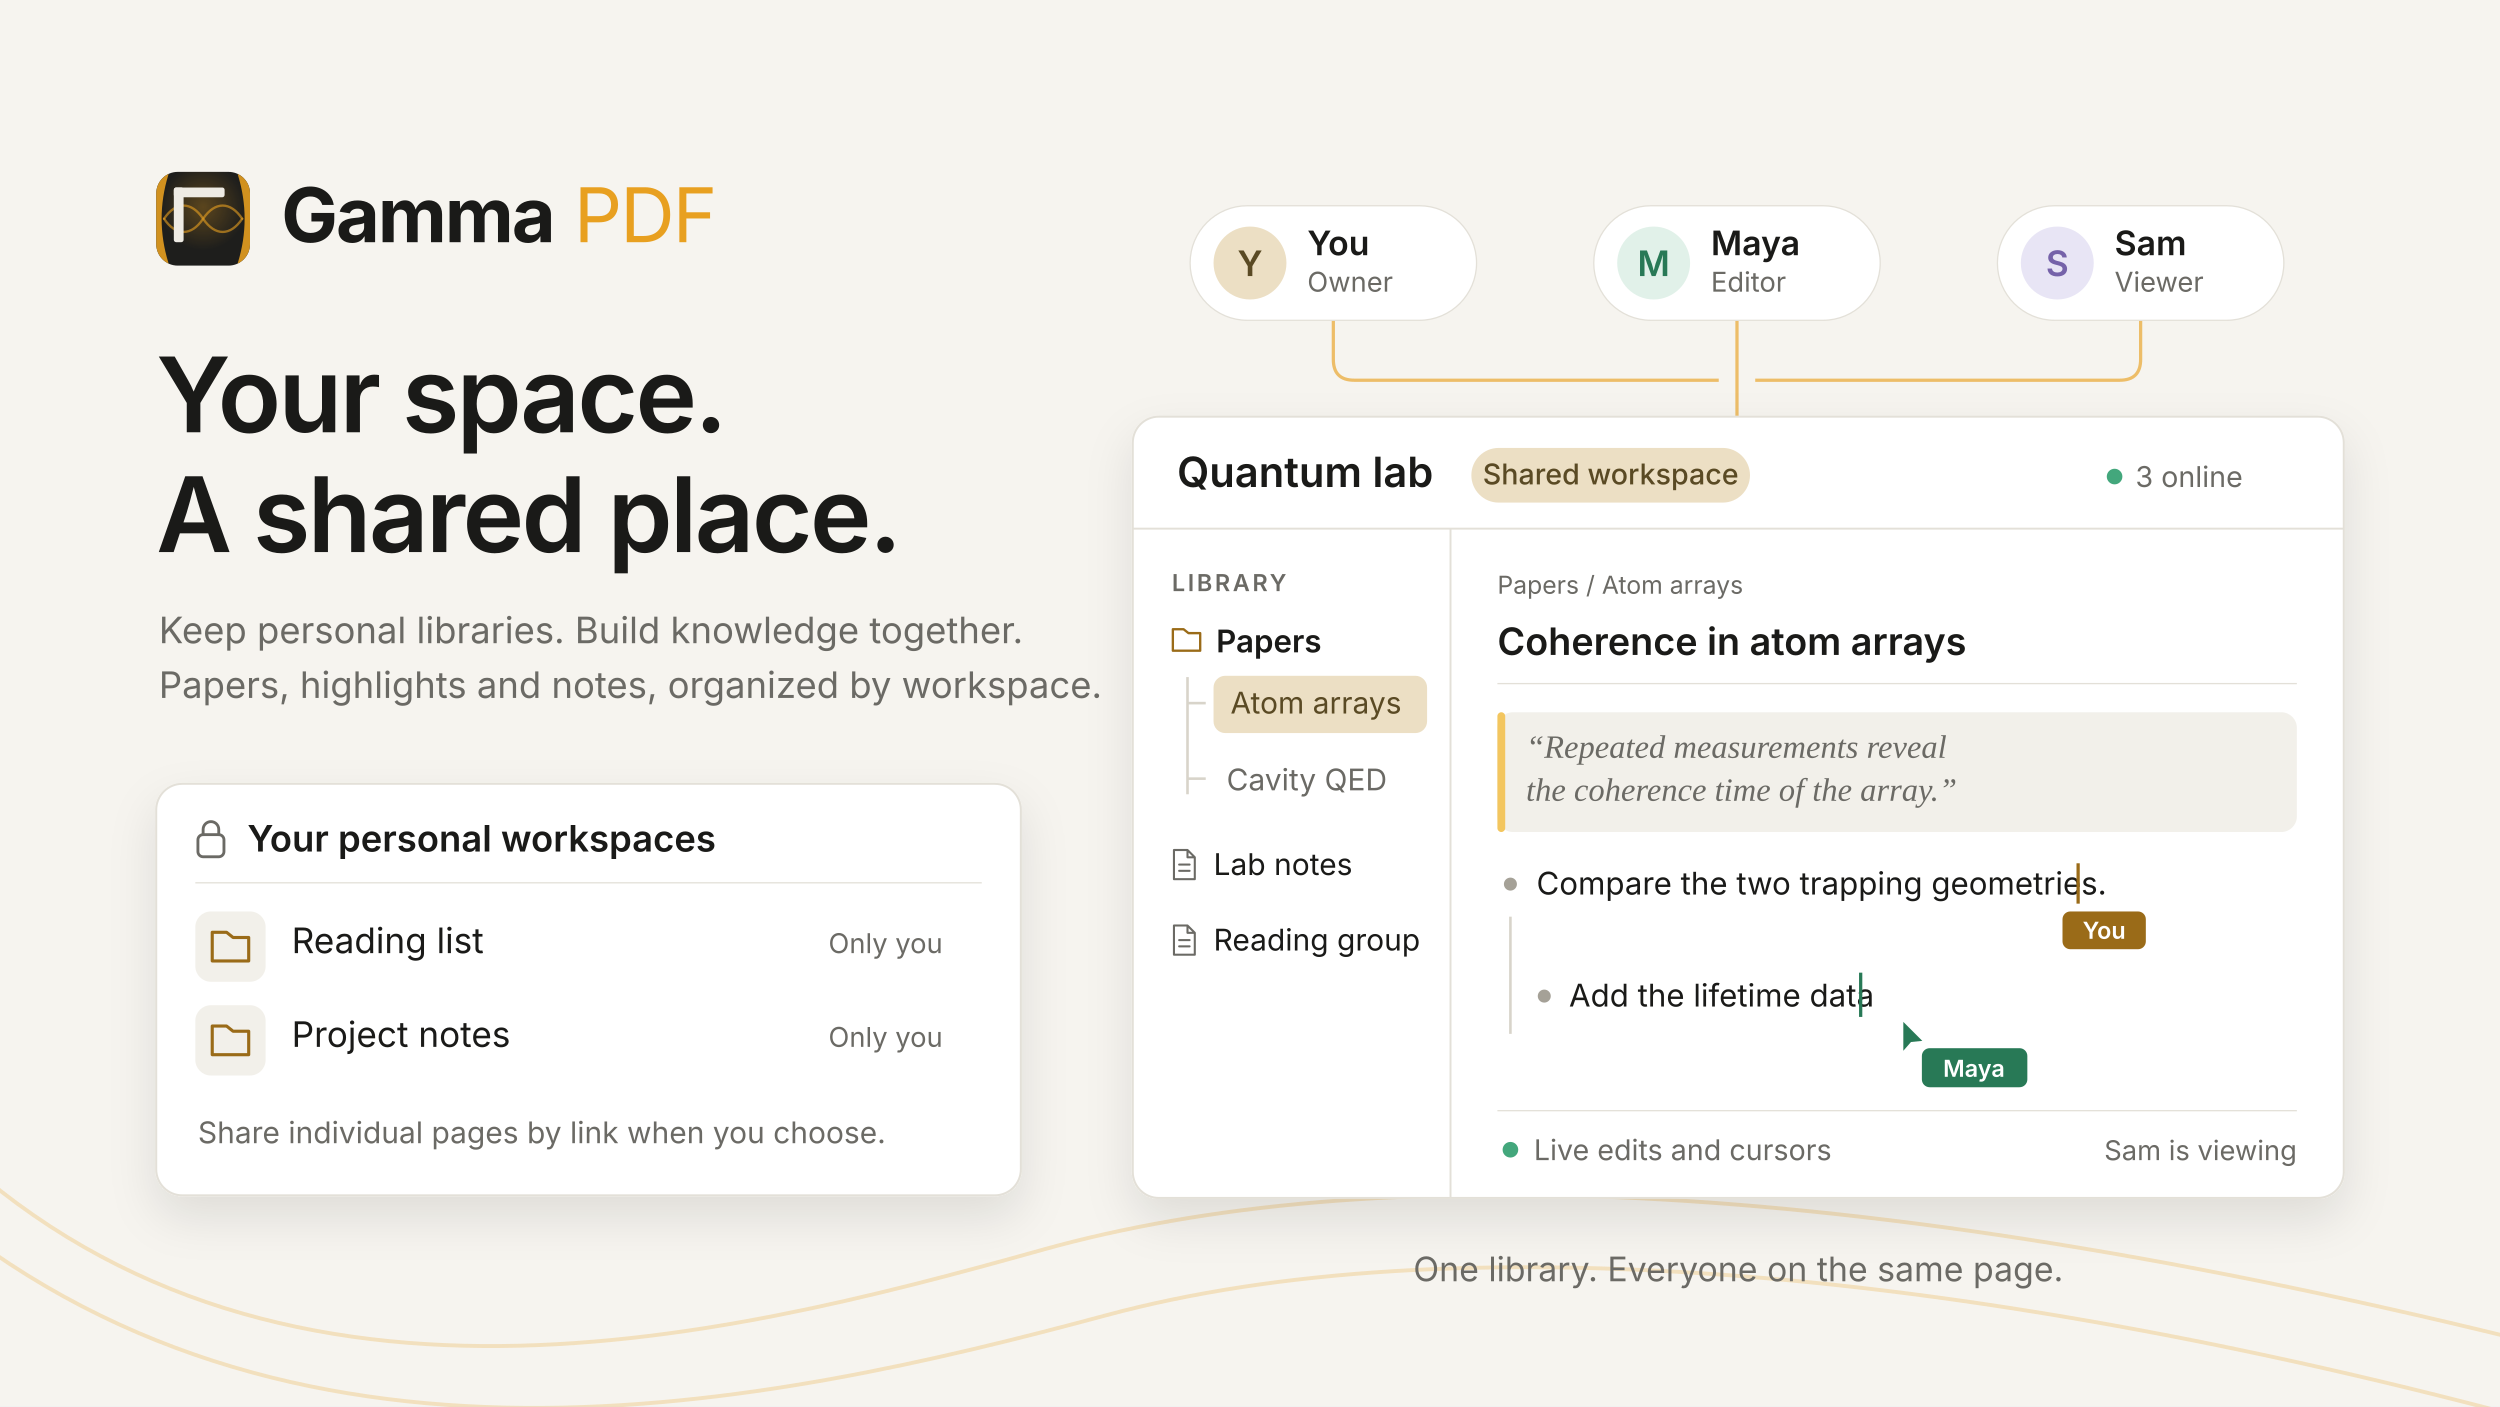
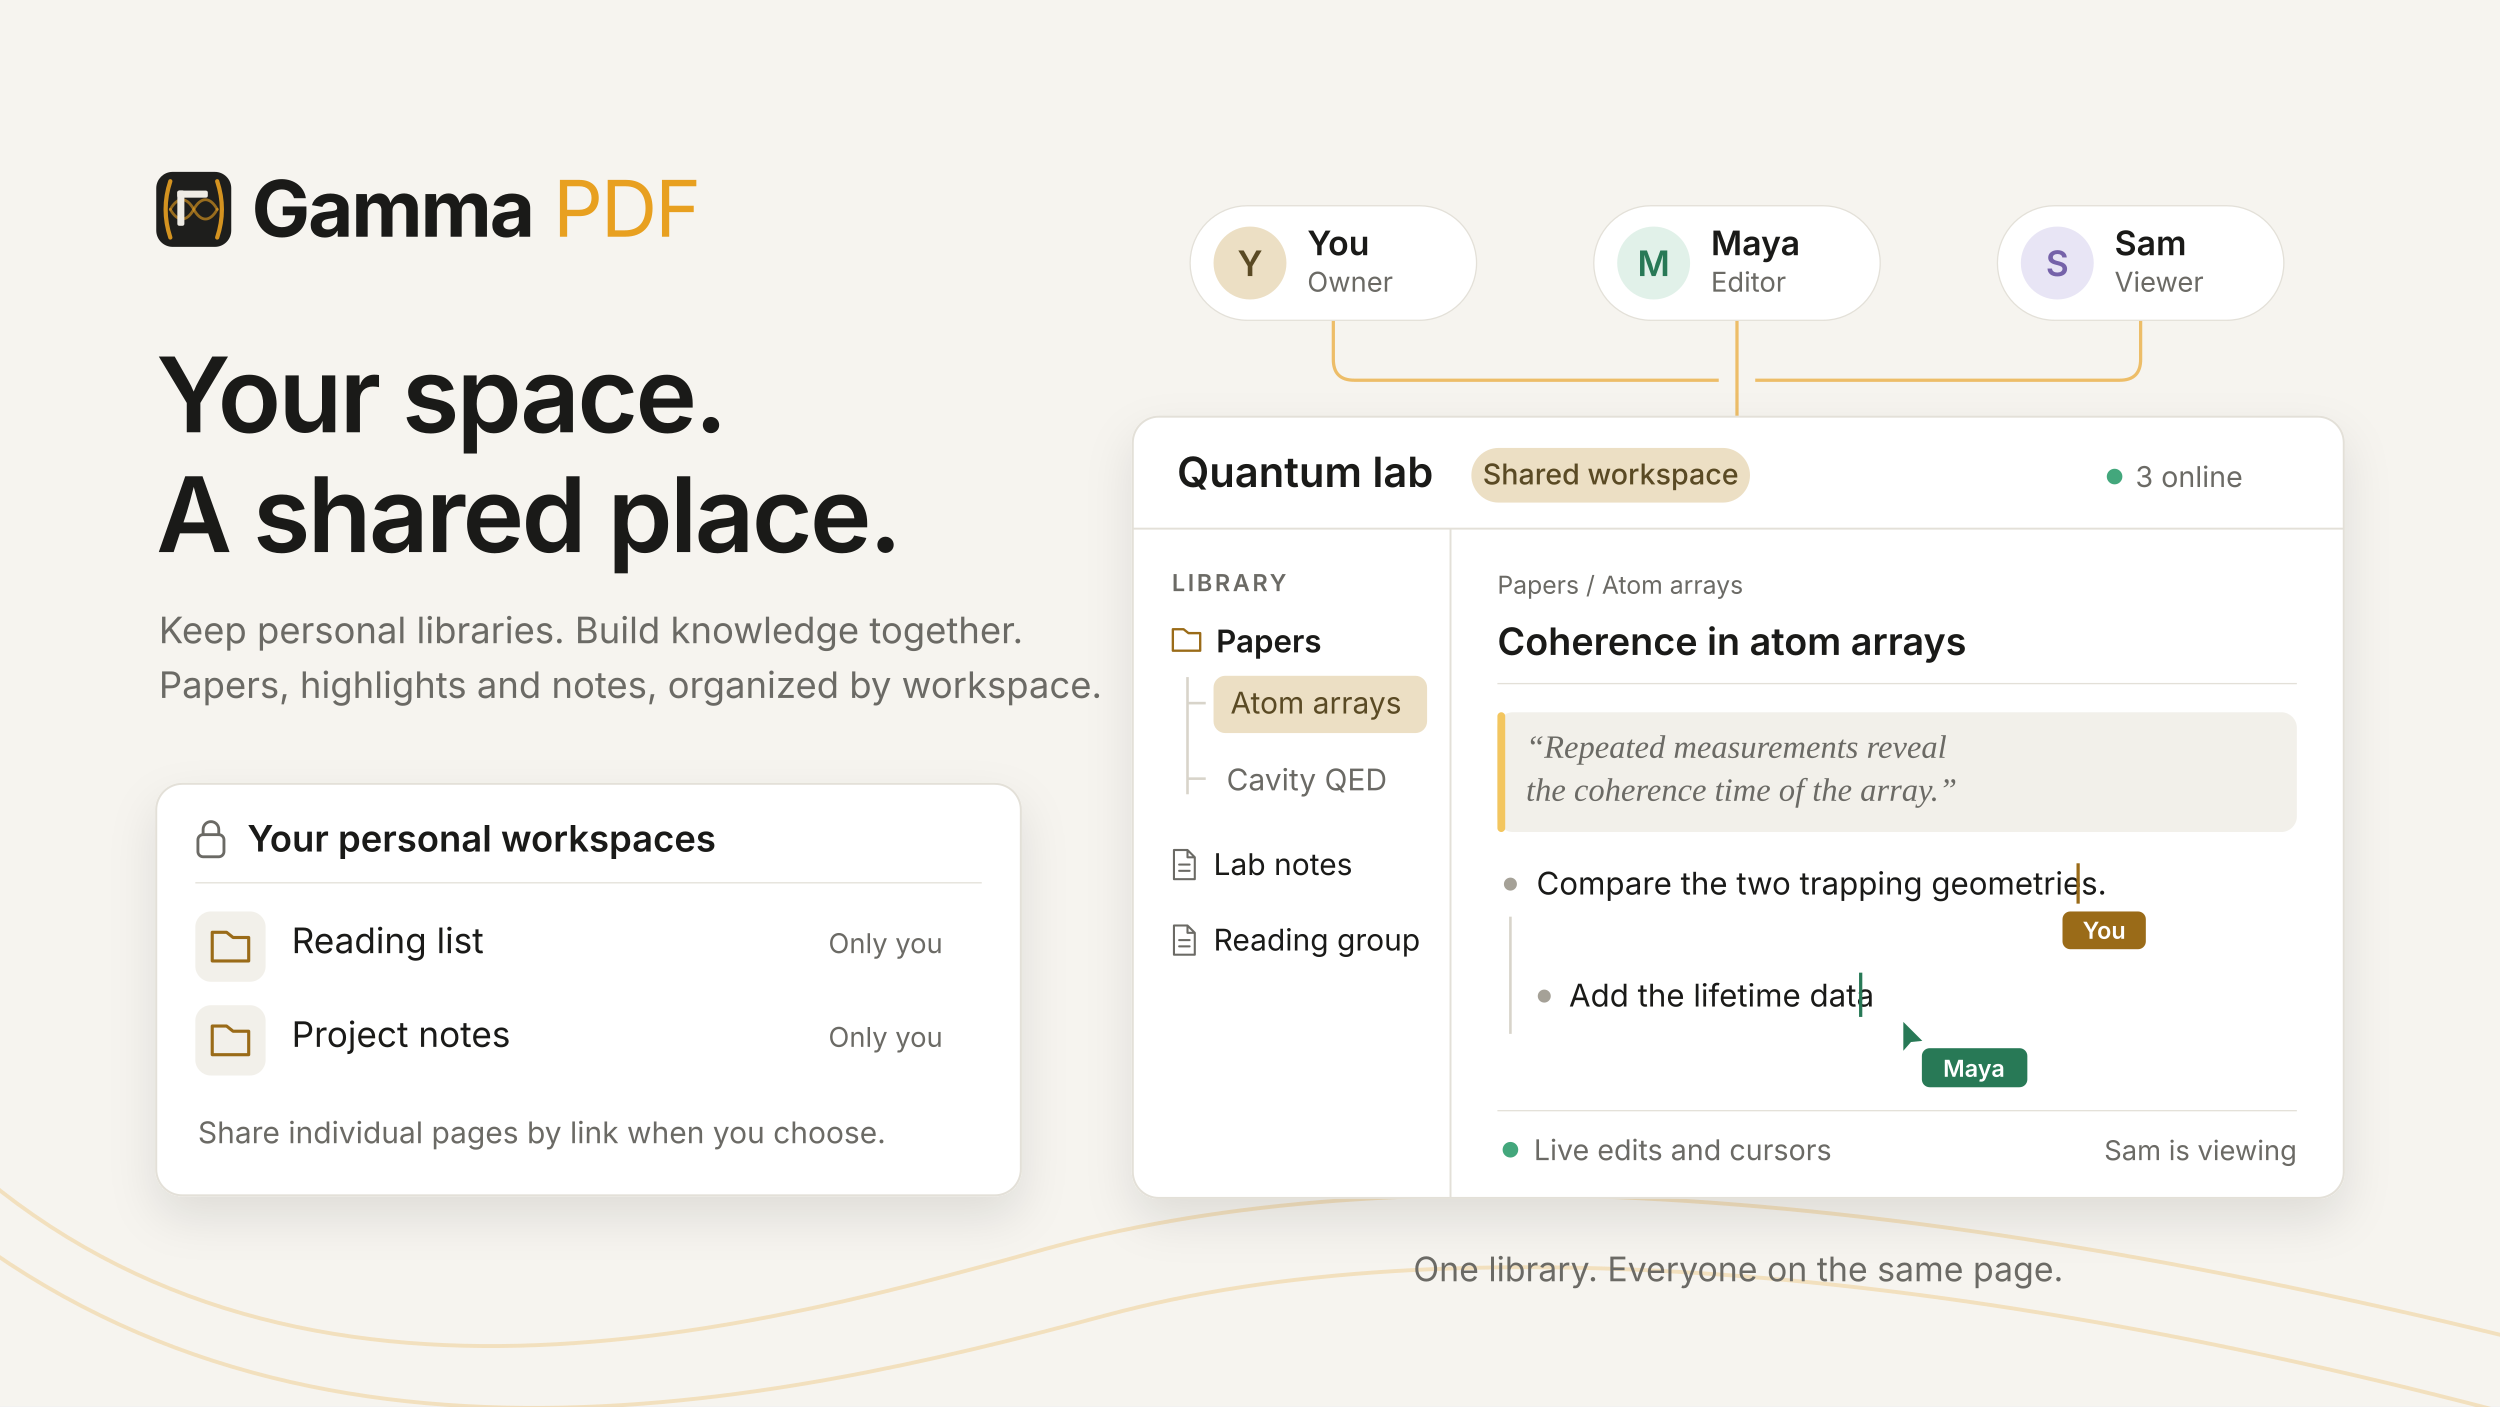
<svg xmlns="http://www.w3.org/2000/svg" width="1920" height="1080" viewBox="0 0 1920 1080" role="img" aria-labelledby="title desc">
  <defs>
-     <radialGradient id="markGlow" cx="24" cy="18" r="22" gradientUnits="userSpaceOnUse">
-       <stop offset="0" stop-color="#e8a020" stop-opacity="0.3" />
-       <stop offset="1" stop-color="#e8a020" stop-opacity="0" />
-     </radialGradient>
-     <clipPath id="markClip">
-       <rect width="48" height="48" rx="11" />
-     </clipPath>
    <g id="gammaMark">
-       <rect x="0" y="0" width="48" height="48" rx="11" fill="#1e1e1c" />
-       <rect x="0" y="0" width="48" height="48" rx="11" fill="url(#markGlow)" />
-       <g clip-path="url(#markClip)">
-         <path d="M 4 24 C 10 15 18 15 24 24 C 30 33 38 33 44 24" stroke="#e8a020" stroke-width="1.2" fill="none" opacity="0.6" stroke-linecap="round" />
-         <path d="M 4 24 C 10 33 18 33 24 24 C 30 15 38 15 44 24" stroke="#e8a020" stroke-width="1.2" fill="none" opacity="0.6" stroke-linecap="round" />
-         <path d="M 4 1 Q -3 24 4 47" stroke="#e8a020" stroke-width="4.5" fill="none" stroke-linecap="round" opacity="0.88" />
-         <path d="M 44 1 Q 51 24 44 47" stroke="#e8a020" stroke-width="4.5" fill="none" stroke-linecap="round" opacity="0.88" />
-         <rect x="9" y="8" width="26" height="5" rx="1.2" fill="#eeebe4" />
-         <rect x="9" y="8" width="5" height="28" rx="1.2" fill="#eeebe4" />
+       <svg width="48" height="48" viewBox="0 0 32 32" fill="none" id="svg-favicon-32">
+         <rect id="gamma-background" width="32" height="32" rx="7" fill="#1e1e1c" />
+         <path d="M 6 16 C 9 10.5 13 10.5 16 16 C 19 21.5 23 21.5 26 16" stroke="#e8a020" stroke-width="1.2" fill="none" opacity="0.6" stroke-linecap="round" />
+         <path d="M 6 16 C 9 21.5 13 21.5 16 16 C 19 10.5 23 10.5 26 16" stroke="#e8a020" stroke-width="1.2" fill="none" opacity="0.6" stroke-linecap="round" />
+         <path d="M 6 4  Q 2 16 6 28" stroke="#e8a020" stroke-width="1.8" fill="none" stroke-linecap="round" opacity="0.9" />
+         <path d="M 26 4 Q 30 16 26 28" stroke="#e8a020" stroke-width="1.8" fill="none" stroke-linecap="round" opacity="0.9" />
+         <rect x="9" y="8" width="13" height="3" rx="0.8" fill="#eeebe4" />
+         <rect x="9" y="8" width="3" height="15" rx="0.8" fill="#eeebe4" />
+       </svg>
+     </g>
+     <g id="gammaLogo">
+       <g transform="scale(2)">
+         <svg width="48" height="48" viewBox="0 0 32 32" fill="none" id="svg-favicon-32">
+           <rect id="gamma-background" width="32" height="32" rx="7" fill="#1e1e1c" />
+           <path d="M 6 16 C 9 10.5 13 10.5 16 16 C 19 21.5 23 21.5 26 16" stroke="#e8a020" stroke-width="1.2" fill="none" opacity="0.6" stroke-linecap="round" />
+           <path d="M 6 16 C 9 21.5 13 21.5 16 16 C 19 10.5 23 10.5 26 16" stroke="#e8a020" stroke-width="1.2" fill="none" opacity="0.6" stroke-linecap="round" />
+           <path d="M 6 4  Q 2 16 6 28" stroke="#e8a020" stroke-width="1.8" fill="none" stroke-linecap="round" opacity="0.9" />
+           <path d="M 26 4 Q 30 16 26 28" stroke="#e8a020" stroke-width="1.8" fill="none" stroke-linecap="round" opacity="0.9" />
+           <rect x="9" y="8" width="13" height="3" rx="0.8" fill="#eeebe4" />
+           <rect x="9" y="8" width="3" height="15" rx="0.8" fill="#eeebe4" />
+         </svg>
      </g>
+       <text x="122" y="83" font-family="Inter, 'Segoe UI', Roboto, Helvetica, Arial, sans-serif" font-size="100" font-weight="700" letter-spacing="-2.7" fill="#1a1a18">Gamma<tspan font-weight="400" fill="#e8a020" dx="23">PDF</tspan>
+       </text>
    </g>
    <filter id="shadow" x="-20%" y="-20%" width="140%" height="150%">
      <feDropShadow dx="0" dy="16" stdDeviation="18" flood-color="#000000" flood-opacity="0.10" />
    </filter>
    <g id="folder" fill="none" stroke="currentColor" stroke-width="2.4" stroke-linejoin="round">
      <path d="M1 7 V3 H12 L17 7 H29 V25 H1 Z" />
    </g>
    <g id="page" fill="none" stroke="currentColor" stroke-width="2" stroke-linecap="round" stroke-linejoin="round">
      <path d="M2 1 H15 L22 8 V29 H2 Z M15 1 V8 H22 M7 15 H17 M7 21 H17" />
    </g>
    <g id="lock" fill="none" stroke="currentColor" stroke-width="2.2" stroke-linecap="round">
      <rect x="2" y="11" width="20" height="17" rx="4" />
      <path d="M6 11 V7 A6 6 0 0 1 18 7 V11" />
    </g>
  </defs>
  <rect width="1920" height="1080" fill="#f6f4ef" />
  <g fill="none" stroke="#e8a020" stroke-width="3" opacity="0.24">
    <path d="M-60 860 C190 1120 550 1030 800 960 S1430 900 1980 1040" />
    <path d="M-60 920 C220 1160 590 1080 850 1010 S1510 970 1980 1100" />
  </g>
  <g font-family="Inter, 'Segoe UI', Roboto, Helvetica, Arial, sans-serif">
-     <use href="#gammaMark" transform="translate(120 132) scale(1.5)" />
-     <text x="216" y="186" font-size="58" font-weight="700" letter-spacing="-1.5" fill="#1a1a18">Gamma<tspan dx="14" font-weight="400" fill="#e8a020">PDF</tspan>
-     </text>
+     <use href="#gammaLogo" transform="translate(120 132) scale(0.6)" />
    <text x="120" y="332" font-size="80" font-weight="600" letter-spacing="-2" fill="#1a1a18">Your space.</text>
    <text x="120" y="424" font-size="80" font-weight="600" letter-spacing="-2" fill="#1a1a18">A shared place.</text>
    <text x="122" y="494" font-size="28" fill="#6b6a65">Keep personal libraries. Build knowledge together.</text>
    <text x="122" y="536" font-size="28" fill="#6b6a65">Papers, highlights and notes, organized by workspace.</text>
    <rect x="120" y="602" width="664" height="316" rx="20" fill="#ffffff" stroke="#e3e0d8" stroke-width="1.5" filter="url(#shadow)" />
    <use href="#lock" x="150" y="630" color="#6b6a65" />
    <text x="190" y="654" font-size="28" font-weight="600" fill="#1a1a18">Your personal workspaces</text>
    <path d="M150 678 H754" stroke="#e3e0d8" />
    <rect x="150" y="700" width="54" height="54" rx="12" fill="#f2f0ea" />
    <use href="#folder" x="162" y="713" color="#9a6b18" />
    <text x="224" y="732" font-size="27" fill="#1a1a18">Reading list</text>
    <text x="724" y="732" text-anchor="end" font-size="21" fill="#6b6a65">Only you</text>
    <rect x="150" y="772" width="54" height="54" rx="12" fill="#f2f0ea" />
    <use href="#folder" x="162" y="785" color="#9a6b18" />
    <text x="224" y="804" font-size="27" fill="#1a1a18">Project notes</text>
    <text x="724" y="804" text-anchor="end" font-size="21" fill="#6b6a65">Only you</text>
    <text x="152" y="878" font-size="23" fill="#6b6a65">Share individual pages by link when you choose.</text>
    <g fill="none" stroke="#e8a020" stroke-width="2.5" opacity="0.65">
      <path d="M1024 246 V276 Q1024 292 1040 292 H1320" />
      <path d="M1334 246 V320" />
      <path d="M1644 246 V276 Q1644 292 1628 292 H1348" />
    </g>
    <g>
      <rect x="914" y="158" width="220" height="88" rx="44" fill="#ffffff" stroke="#e3e0d8" />
      <circle cx="960" cy="202" r="28" fill="#ecdfc4" />
      <text x="960" y="212" text-anchor="middle" font-size="27" font-weight="600" fill="#5a4a24">Y</text>
      <text x="1004" y="196" font-size="26" font-weight="600" fill="#1a1a18">You</text>
      <text x="1004" y="224" font-size="21" fill="#6b6a65">Owner</text>
      <rect x="1224" y="158" width="220" height="88" rx="44" fill="#ffffff" stroke="#e3e0d8" />
      <circle cx="1270" cy="202" r="28" fill="#e1f1e9" />
      <text x="1270" y="212" text-anchor="middle" font-size="27" font-weight="600" fill="#287956">M</text>
      <text x="1314" y="196" font-size="26" font-weight="600" fill="#1a1a18">Maya</text>
      <text x="1314" y="224" font-size="21" fill="#6b6a65">Editor</text>
      <rect x="1534" y="158" width="220" height="88" rx="44" fill="#ffffff" stroke="#e3e0d8" />
      <circle cx="1580" cy="202" r="28" fill="#e8e5f5" />
      <text x="1580" y="212" text-anchor="middle" font-size="27" font-weight="600" fill="#7562a9">S</text>
      <text x="1624" y="196" font-size="26" font-weight="600" fill="#1a1a18">Sam</text>
      <text x="1624" y="224" font-size="21" fill="#6b6a65">Viewer</text>
    </g>
    <rect x="870" y="320" width="930" height="600" rx="20" fill="#ffffff" stroke="#e3e0d8" stroke-width="1.5" filter="url(#shadow)" />
    <text x="904" y="374" font-size="32" font-weight="600" fill="#1a1a18">Quantum lab</text>
    <rect x="1130" y="344" width="214" height="42" rx="21" fill="#ecdfc4" />
    <text x="1237" y="372" text-anchor="middle" font-size="22" font-weight="500" fill="#5a4a24">Shared workspace</text>
    <circle cx="1624" cy="366" r="6" fill="#43a77c" />
    <text x="1640" y="374" font-size="22" fill="#6b6a65">3 online</text>
    <path d="M870 406 H1800 M1114 406 V920" stroke="#e3e0d8" stroke-width="1.5" />
    <text x="900" y="454" font-size="18" font-weight="600" letter-spacing="2" fill="#6b6a65">LIBRARY</text>
    <use href="#folder" transform="translate(900 481) scale(0.75)" color="#9a6b18" />
    <text x="934" y="501" font-size="24" font-weight="600" fill="#1a1a18">Papers</text>
    <path d="M912 520 V610 M912 540 H926 M912 598 H926" fill="none" stroke="#d8d4ca" stroke-width="2" />
    <rect x="932" y="519" width="164" height="44" rx="9" fill="#ecdfc4" />
    <text x="945" y="548" font-size="23" fill="#5a4a24">Atom arrays</text>
    <text x="942" y="607" font-size="23" fill="#6b6a65">Cavity QED</text>
    <use href="#page" transform="translate(900 652) scale(0.8)" color="#6b6a65" />
    <text x="932" y="672" font-size="23" fill="#1a1a18">Lab notes</text>
    <use href="#page" transform="translate(900 710) scale(0.8)" color="#6b6a65" />
    <text x="932" y="730" font-size="23" fill="#1a1a18">Reading group</text>
    <text x="1150" y="456" font-size="19" fill="#6b6a65">Papers / Atom arrays</text>
    <text x="1150" y="503" font-size="29" font-weight="600" fill="#1a1a18">Coherence in atom arrays</text>
    <path d="M1150 525 H1764" stroke="#e3e0d8" />
    <rect x="1150" y="547" width="614" height="92" rx="12" fill="#f2f0ea" />
    <rect x="1150" y="547" width="6" height="92" rx="3" fill="#f3c65f" />
    <text x="1172" y="582" font-family="Georgia, 'Times New Roman', serif" font-size="25" font-style="italic" fill="#6b6a65">“Repeated measurements reveal</text>
    <text x="1172" y="615" font-family="Georgia, 'Times New Roman', serif" font-size="25" font-style="italic" fill="#6b6a65">the coherence time of the array.”</text>
    <circle cx="1160" cy="679" r="5" fill="#a5a197" />
    <text x="1180" y="687" font-size="24" fill="#1a1a18">Compare the two trapping geometries.</text>
    <path d="M1596 663 V694" stroke="#9a6b18" stroke-width="2.5" />
    <rect x="1584" y="700" width="64" height="29" rx="6" fill="#9a6b18" />
    <text x="1616" y="721" text-anchor="middle" font-size="18" font-weight="600" fill="#ffffff">You</text>
    <path d="M1160 704 V794" stroke="#d8d4ca" stroke-width="2" />
    <circle cx="1186" cy="765" r="5" fill="#a5a197" />
    <text x="1205" y="773" font-size="24" fill="#1a1a18">Add the lifetime data</text>
    <path d="M1429 747 V781" stroke="#287956" stroke-width="2.5" />
    <path d="M1461 783 V809 L1468 801 1478 800 Z" fill="#287956" stroke="#ffffff" stroke-width="1.5" />
    <rect x="1476" y="805" width="81" height="30" rx="6" fill="#287956" />
    <text x="1516" y="827" text-anchor="middle" font-size="18" font-weight="600" fill="#ffffff">Maya</text>
    <path d="M1150 853 H1764" stroke="#e3e0d8" />
    <circle cx="1160" cy="883" r="6" fill="#43a77c" />
    <text x="1178" y="891" font-size="22" fill="#6b6a65">Live edits and cursors</text>
    <text x="1764" y="891" text-anchor="end" font-size="21" fill="#6b6a65">Sam is viewing</text>
    <text x="1335" y="984" text-anchor="middle" font-size="26" fill="#6b6a65">One library. Everyone on the same page.</text>
  </g>
</svg>
